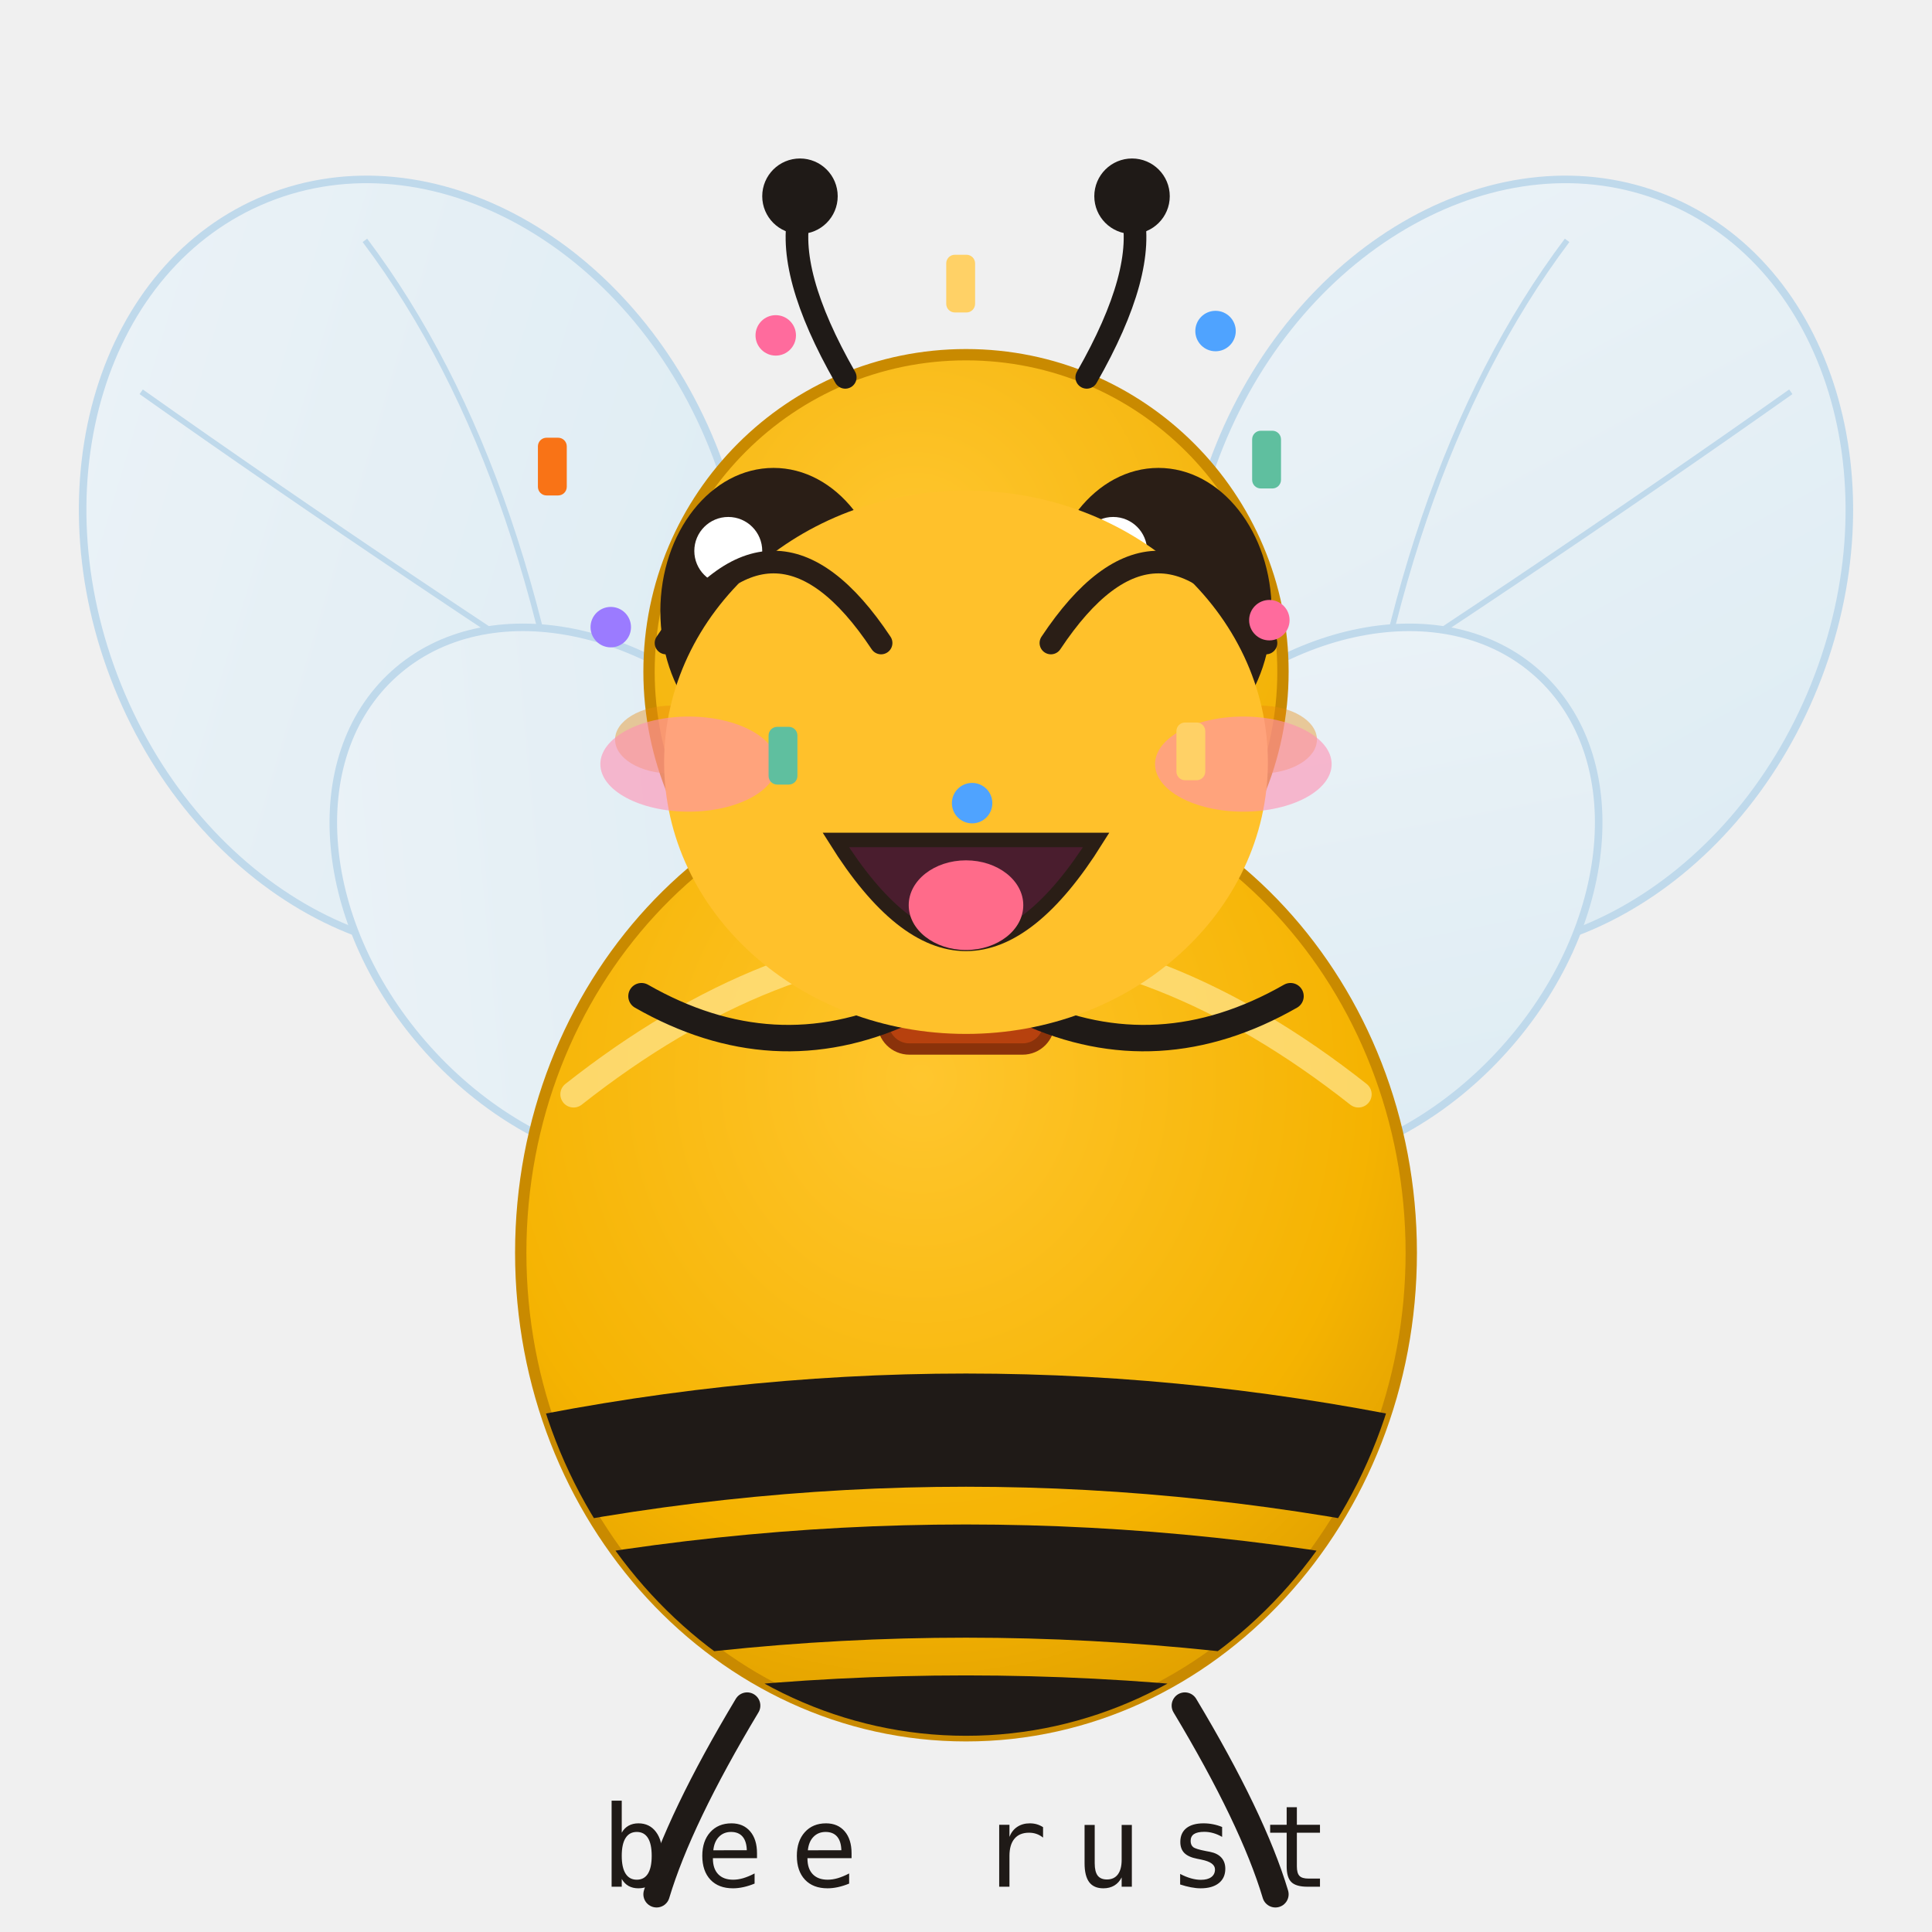
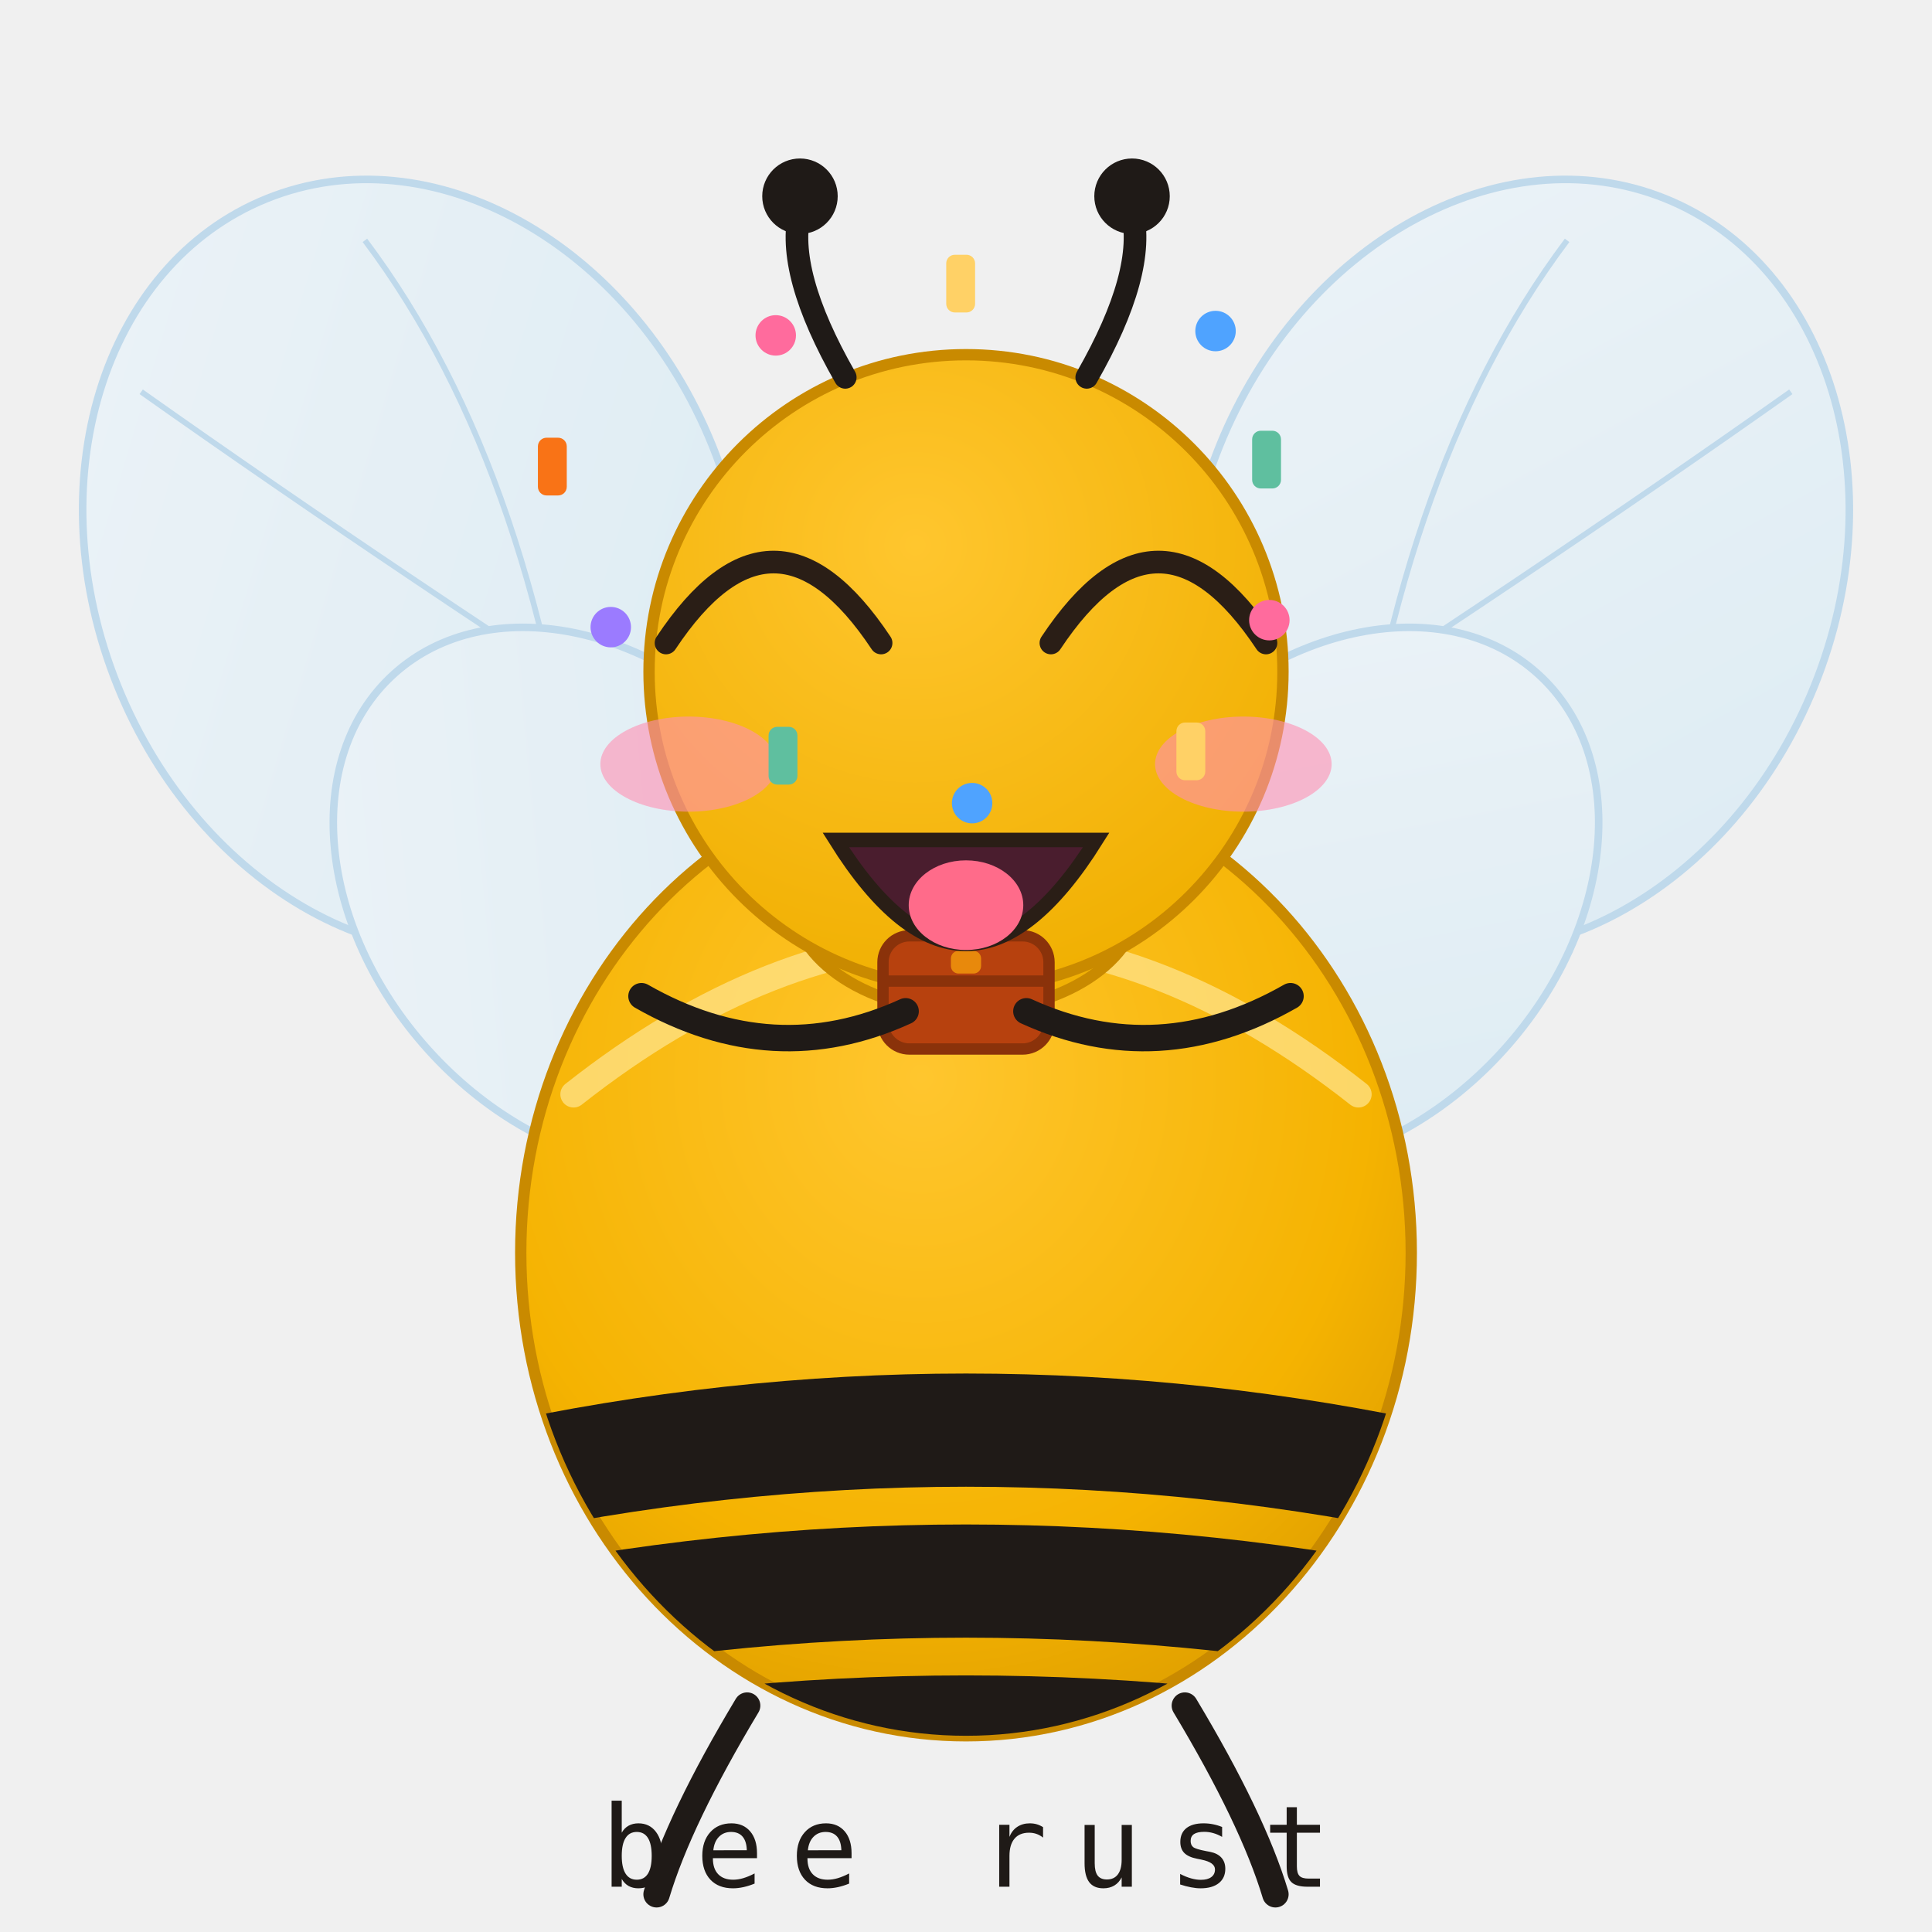
<svg xmlns="http://www.w3.org/2000/svg" viewBox="0 0 512 512" width="512" height="512" role="img" aria-label="Rusty · 欢乐 Joy">
  <style>
.ex-motion { animation: ex-bounce 1.15s ease-in-out infinite; transform-box: fill-box; transform-origin: 50% 50%; }
.ex-anim-tear { animation: ex-tear 1.8s ease-in infinite; transform-box: fill-box; transform-origin: center; }
.ex-anim-sweat { animation: ex-tear 1.5s ease-in infinite; transform-box: fill-box; transform-origin: center; }
.ex-anim-heart { animation: ex-heart 2.2s ease-out infinite; transform-box: fill-box; transform-origin: center; }
.ex-anim-spark { animation: ex-spark 1.9s ease-in-out infinite; transform-box: fill-box; transform-origin: center; }
.ex-anim-rain { animation: ex-rain 1.4s linear infinite; transform-box: fill-box; transform-origin: center; }
.ex-anim-confetti { animation: ex-confetti 2.4s linear infinite; transform-box: fill-box; transform-origin: center; }
.ex-anim-pulse { animation: ex-pulse 1.6s ease-in-out infinite; transform-box: fill-box; transform-origin: center; }
.ex-anim-knock { animation: ex-knock 0.55s ease-in-out infinite; transform-box: fill-box; transform-origin: center; }
.ex-anim-knockline { animation: ex-knockline 0.55s ease-out infinite; transform-box: fill-box; transform-origin: center; }
.ex-anim-palm { animation: ex-palm 0.9s ease-in-out infinite; transform-box: fill-box; transform-origin: center; }
.ex-anim-steam { animation: ex-steam 1.8s ease-out infinite; transform-box: fill-box; transform-origin: center; }
.ex-anim-shock { animation: ex-shock 0.5s ease-in-out infinite; transform-box: fill-box; transform-origin: center; }
.ex-anim-please { animation: ex-please 1.4s ease-in-out infinite; transform-box: fill-box; transform-origin: center; }
.ex-anim-drift { animation: ex-drift 4.5s ease-in-out infinite; transform-box: fill-box; transform-origin: center; }
@keyframes ex-bounce { 0%,100% { transform: translateY(0); } 35% { transform: translateY(-16.32px); } 55% { transform: translateY(-4.8px); } 75% { transform: translateY(0); } }
@keyframes ex-tear { 0% { transform: translateY(0); opacity: 0; } 18% { opacity: 1; } 100% { transform: translateY(33px); opacity: 0; } }
@keyframes ex-heart { 0% { transform: translateY(0) scale(.65); opacity: 0; } 20% { opacity: 1; } 100% { transform: translateY(-54px) scale(1.15); opacity: 0; } }
@keyframes ex-spark { 0%,100% { transform: scale(.6) rotate(0deg); opacity: .3; } 50% { transform: scale(1.15) rotate(25deg); opacity: 1; } }
@keyframes ex-rain { 0% { transform: translateY(0); opacity: 0; } 20% { opacity: 1; } 100% { transform: translateY(36px); opacity: 0; } }
@keyframes ex-confetti { 0% { transform: translateY(-10.5px) rotate(0deg); opacity: 1; } 100% { transform: translateY(48px) rotate(200deg); opacity: 0; } }
@keyframes ex-pulse { 0%,100% { transform: scale(1); opacity: .35; } 50% { transform: scale(1.18); opacity: .7; } }
@keyframes ex-knock { 0%,100% { transform: translateX(13.5px); } 35% { transform: translateX(0); } }
@keyframes ex-knockline { 0%,100% { transform: scaleX(.6); opacity: .35; } 35% { transform: scaleX(1); opacity: 1; } }
@keyframes ex-palm { 0%,100% { transform: translateY(0) rotate(0deg); } 50% { transform: translateY(-3.6px) rotate(-4deg); } }
@keyframes ex-steam { 0% { transform: translateY(0); opacity: .7; } 100% { transform: translateY(-27px); opacity: 0; } }
@keyframes ex-shock { 0%,100% { transform: scaleX(.7); opacity: .4; } 50% { transform: scaleX(1.25); opacity: 1; } }
@keyframes ex-please { 0%,100% { transform: translateY(0); } 50% { transform: translateY(-5.4px); } }
@keyframes ex-drift { 0%,100% { transform: translateY(0); } 50% { transform: translateY(-6px); } }
@media (prefers-reduced-motion: reduce) {
  .ex-motion, [class*="ex-anim-"] { animation: none !important; }
}
</style>
  <g class="ex-motion ex-joy">
    <g class="ex-base">
      <defs>
        <radialGradient id="bellyGrad" cx="45%" cy="32%" r="72%">
          <stop offset="0%" stop-color="#FFC62E" />
          <stop offset="70%" stop-color="#F5B301">
        
      </stop>
          <stop offset="100%" stop-color="#DE9E00" />
        </radialGradient>
        <radialGradient id="headGrad" cx="42%" cy="30%" r="75%">
          <stop offset="0%" stop-color="#FFC62E" />
          <stop offset="100%" stop-color="#F0AF00" />
        </radialGradient>
        <linearGradient id="wingGrad" x1="0" y1="0" x2="1" y2="1">
          <stop offset="0%" stop-color="#EAF5FC" />
          <stop offset="100%" stop-color="#CFE8F5" />
        </linearGradient>
        <clipPath id="bellyClip">
          <ellipse cx="256" cy="332" rx="118" ry="128" />
        </clipPath>
      </defs>
      <g>
        <g fill="url(#wingGrad)" stroke="#9FC9E8" stroke-width="2" opacity="0.6">
          <g>
            <ellipse cx="110" cy="150" rx="85" ry="105" transform="rotate(-22 110 150)" />
            <path d="M60 80 Q105 150 165 235" fill="none" stroke-width="1.5" transform="rotate(-22 110 150)" />
            <path d="M130 65 Q150 140 120 245" fill="none" stroke-width="1.5" transform="rotate(-22 110 150)" />
          </g>
          <g>
            <ellipse cx="402" cy="150" rx="85" ry="105" transform="rotate(22 402 150)" />
            <path d="M452 80 Q407 150 347 235" fill="none" stroke-width="1.5" transform="rotate(22 402 150)" />
            <path d="M382 65 Q362 140 392 245" fill="none" stroke-width="1.5" transform="rotate(22 402 150)" />
          </g>
          <g>
            <ellipse cx="158" cy="238" rx="60" ry="80" transform="rotate(-42 158 238)" />
          </g>
          <g>
            <ellipse cx="354" cy="238" rx="60" ry="80" transform="rotate(42 354 238)" />
          </g>
        </g>
        <g stroke="#1F1A17" stroke-width="7" stroke-linecap="round" fill="none">
          <path d="M198 452 Q180 482 174 502" />
          <path d="M314 452 Q332 482 338 502" />
        </g>
        <g>
          <ellipse cx="256" cy="332" rx="118" ry="128" fill="url(#bellyGrad)" stroke="#C98A00" stroke-width="3" />
          <path d="M152 290 Q256 208 360 290" fill="none" stroke="#FFE38A" stroke-width="7" stroke-linecap="round" opacity="0.75">
      
    </path>
          <g clip-path="url(#bellyClip)">
            <path d="M128 378 Q256 350 384 378 L384 408 Q256 380 128 408 Z" fill="#1F1A17" />
            <path d="M124 418 Q256 390 388 418 L388 448 Q256 420 124 448 Z" fill="#1F1A17" />
            <path d="M120 458 Q256 430 392 458 L392 486 Q256 460 120 486 Z" fill="#1F1A17" />
          </g>
        </g>
        <ellipse cx="256" cy="238" rx="46" ry="30" fill="url(#headGrad)" stroke="#C98A00" stroke-width="3" />
        <circle cx="256" cy="178" r="84" fill="url(#headGrad)" stroke="#C98A00" stroke-width="3" />
        <g stroke="#1F1A17" stroke-width="6" stroke-linecap="round" fill="#1F1A17">
          <path d="M224 100 Q208 72 212 56" fill="none" />
          <circle cx="212" cy="52" r="7" />
          <path d="M288 100 Q304 72 300 56" fill="none" />
          <circle cx="300" cy="52" r="7" />
        </g>
-         <ellipse cx="205" cy="162" rx="30" ry="38" fill="#2A1E16" />
-         <ellipse cx="307" cy="162" rx="30" ry="38" fill="#2A1E16" />
-         <circle cx="193" cy="146" r="9" fill="#FFFFFF" />
-         <circle cx="295" cy="146" r="9" fill="#FFFFFF" />
-         <circle cx="191" cy="143" r="3.5" fill="#FFFFFF" />
-         <path d="M244 216 Q256 228 268 216" fill="none" stroke="#1F1A17" stroke-width="5" stroke-linecap="round" />
-         <ellipse cx="178" cy="196" rx="15" ry="9" fill="#E8890C" opacity="0.4" />
-         <ellipse cx="334" cy="196" rx="15" ry="9" fill="#E8890C" opacity="0.4" />
        <g>
          <rect x="234" y="248" width="44" height="30" rx="7" fill="#B7410E" stroke="#8A320A" stroke-width="3" />
          <path d="M234 260 L278 260" stroke="#8A320A" stroke-width="3" />
          <rect x="252" y="252" width="8" height="6" rx="2" fill="#E8890C" />
          <path d="M170 264 Q205 284 240 268" fill="none" stroke="#1F1A17" stroke-width="7" stroke-linecap="round" />
          <path d="M342 264 Q307 284 272 268" fill="none" stroke="#1F1A17" stroke-width="7" stroke-linecap="round" />
        </g>
        <text x="256" y="500" text-anchor="middle" font-family="ui-monospace,SFMono-Regular,Menlo,monospace" font-size="30" letter-spacing="7" fill="#1F1A17">bee rust</text>
      </g>
    </g>
    <g class="ex-face">
-       <ellipse cx="256" cy="202" rx="80" ry="72" fill="#FFC12B" />
      <path d="M 176.5,170.4 Q 205,127.5 233.5,170.4" fill="none" stroke="#2A1E16" stroke-width="6" stroke-linecap="round" />
      <path d="M 278.5,170.4 Q 307,127.5 335.5,170.4" fill="none" stroke="#2A1E16" stroke-width="6" stroke-linecap="round" />
      <path d="M 221.5,222.6 Q 256,277.68 290.5,222.6 Z" fill="#4A1D2E" stroke="#2A1E16" stroke-width="3.84" />
      <ellipse cx="256" cy="239.88" rx="15.18" ry="11.88" fill="#FF6B8A" />
      <ellipse class="ex-anim-pulse" cx="182.5" cy="202.5" rx="23.4" ry="12.6" fill="#FF8FB3" opacity="0.6" />
      <ellipse class="ex-anim-pulse" cx="329.5" cy="202.5" rx="23.4" ry="12.6" fill="#FF8FB3" opacity="0.6" />
      <g transform="translate(336.39 164.35)">
        <circle class="ex-anim-confetti" style="animation-delay:0.0s" r="5.36" fill="#FF6B9D" />
      </g>
      <g transform="translate(315.59 199.12)">
        <rect class="ex-anim-confetti" style="animation-delay:0.16s" x="-3.83" y="-7.65" width="7.65" height="15.3" rx="2.29" fill="#FFD166" />
      </g>
      <g transform="translate(257.62 212.84)">
        <circle class="ex-anim-confetti" style="animation-delay:0.32s" r="5.36" fill="#4FA3FF" />
      </g>
      <g transform="translate(207.51 200.27)">
        <rect class="ex-anim-confetti" style="animation-delay:0.48s" x="-3.83" y="-7.65" width="7.65" height="15.3" rx="2.29" fill="#5FBF9F" />
      </g>
      <g transform="translate(161.86 166.2)">
        <circle class="ex-anim-confetti" style="animation-delay:0.64s" r="5.36" fill="#9B7BFF" />
      </g>
      <g transform="translate(146.38 123.65)">
        <rect class="ex-anim-confetti" style="animation-delay:0.8s" x="-3.83" y="-7.65" width="7.65" height="15.3" rx="2.29" fill="#F97316" />
      </g>
      <g transform="translate(205.58 88.88)">
        <circle class="ex-anim-confetti" style="animation-delay:0.96s" r="5.36" fill="#FF6B9D" />
      </g>
      <g transform="translate(254.59 75.16)">
        <rect class="ex-anim-confetti" style="animation-delay:1.12s" x="-3.83" y="-7.65" width="7.65" height="15.3" rx="2.29" fill="#FFD166" />
      </g>
      <g transform="translate(322.13 87.73)">
        <circle class="ex-anim-confetti" style="animation-delay:1.28s" r="5.36" fill="#4FA3FF" />
      </g>
      <g transform="translate(335.66 121.8)">
        <rect class="ex-anim-confetti" style="animation-delay:1.44s" x="-3.83" y="-7.65" width="7.65" height="15.3" rx="2.29" fill="#5FBF9F" />
      </g>
    </g>
  </g>
</svg>
